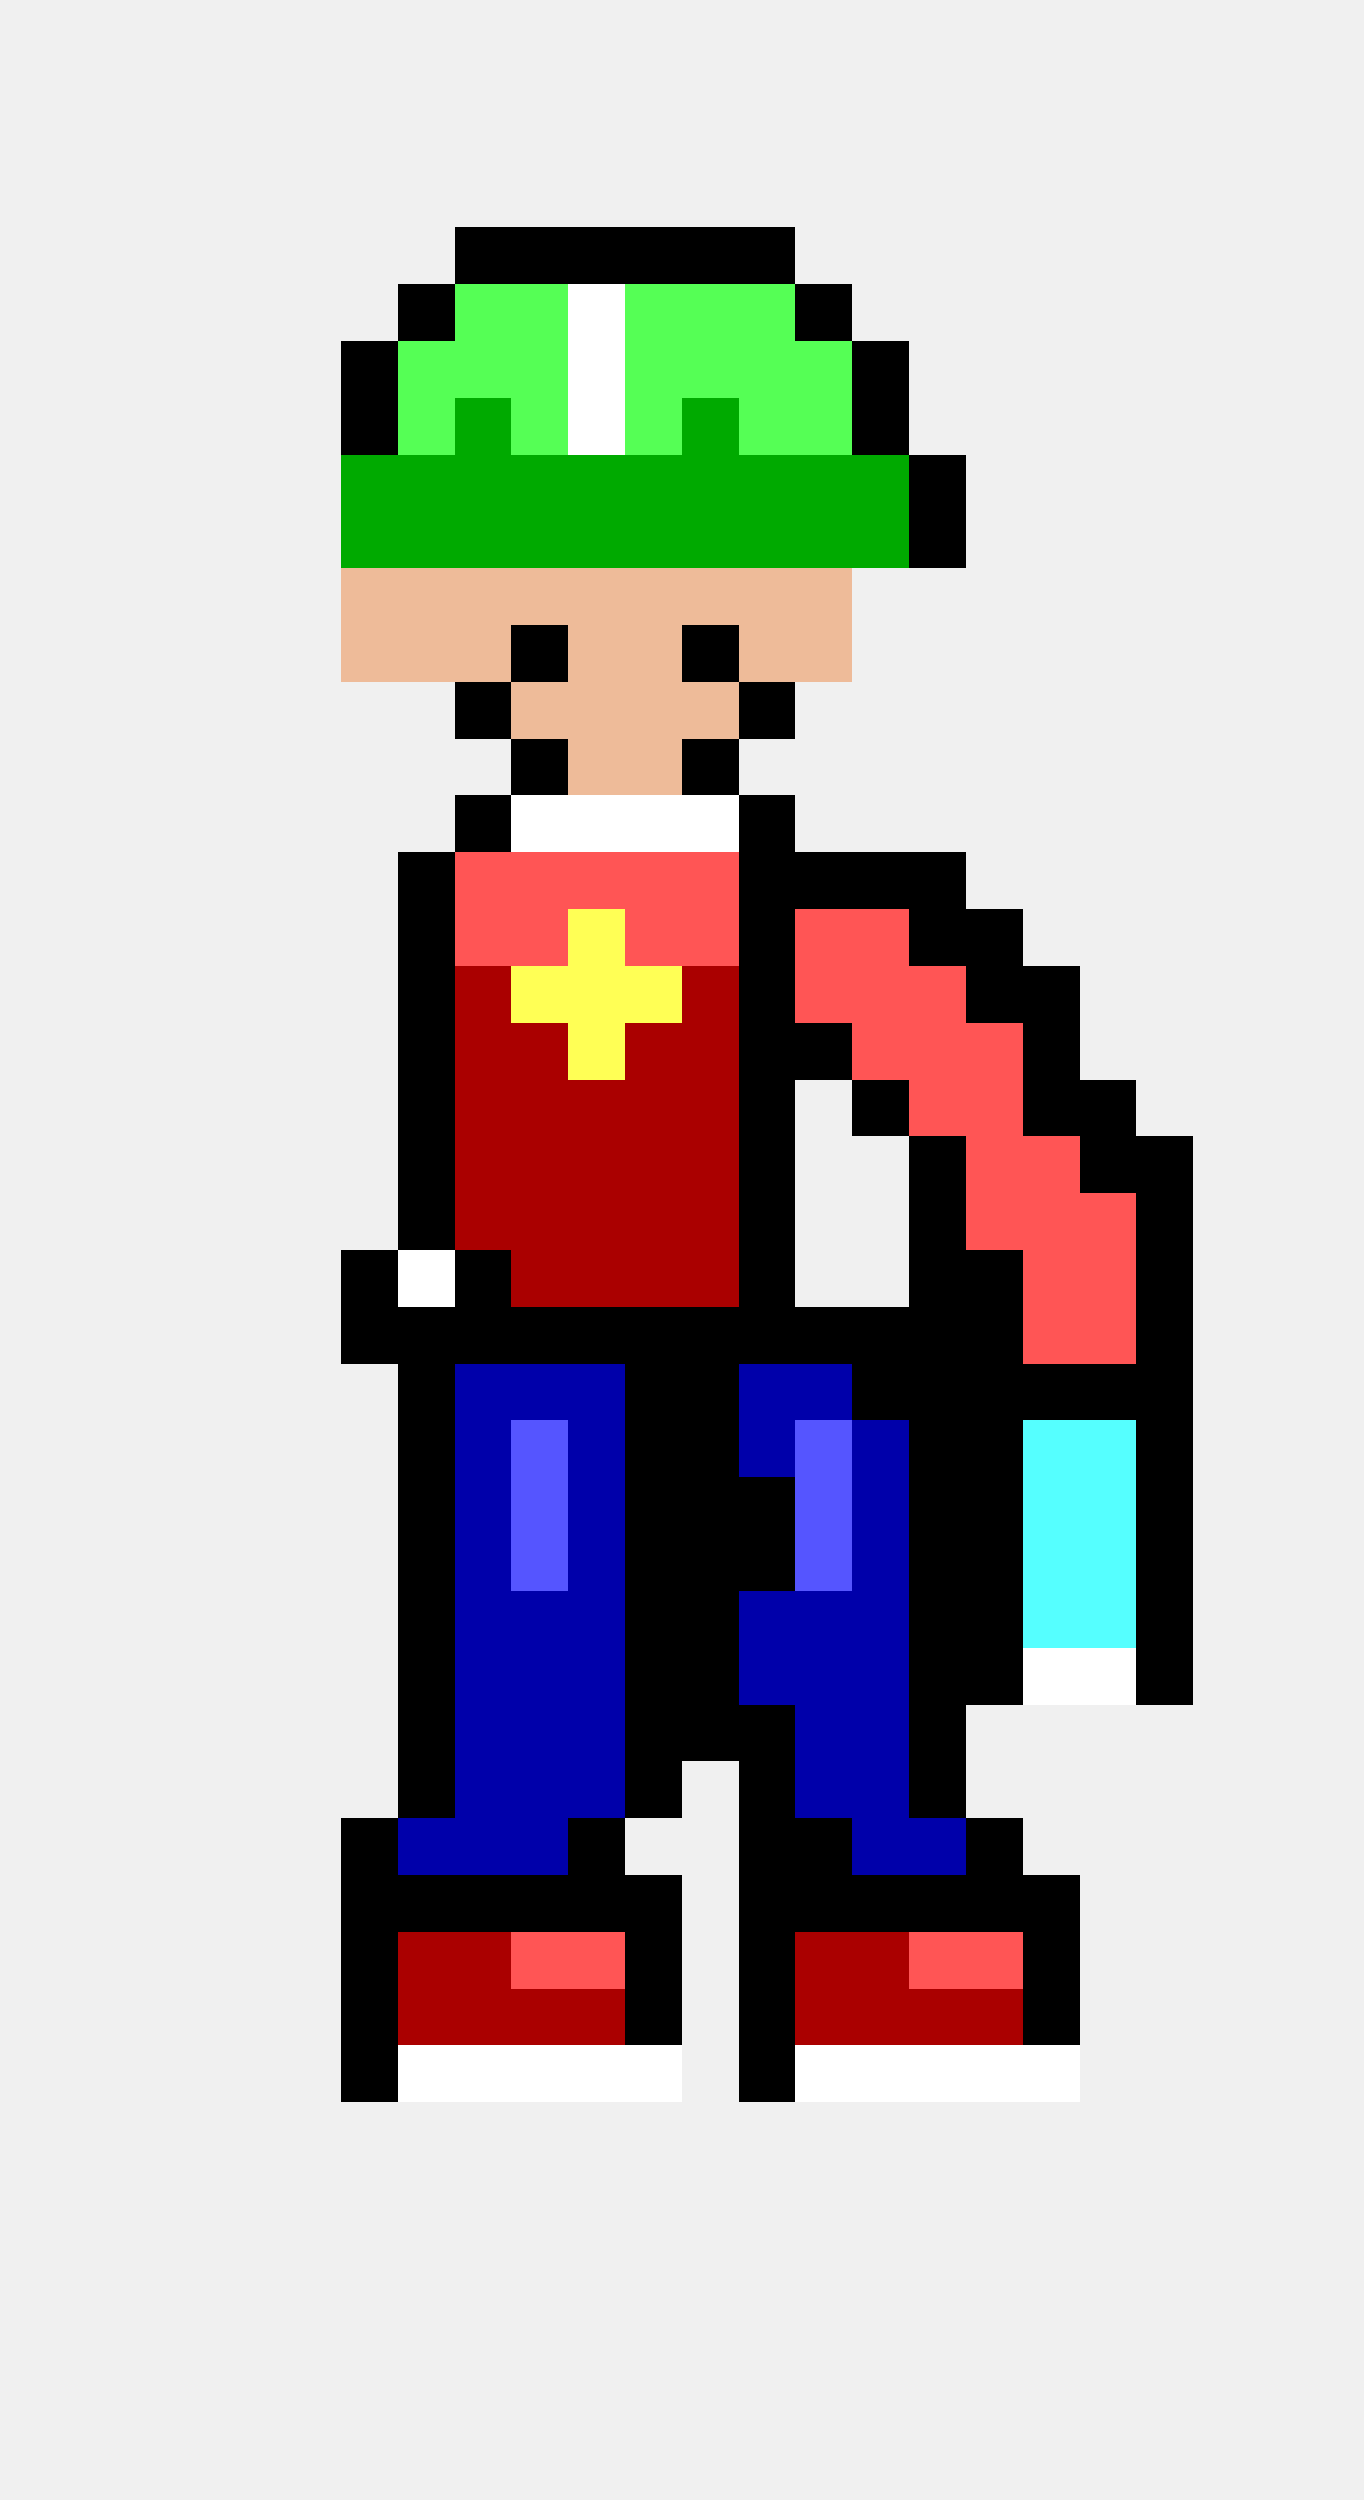
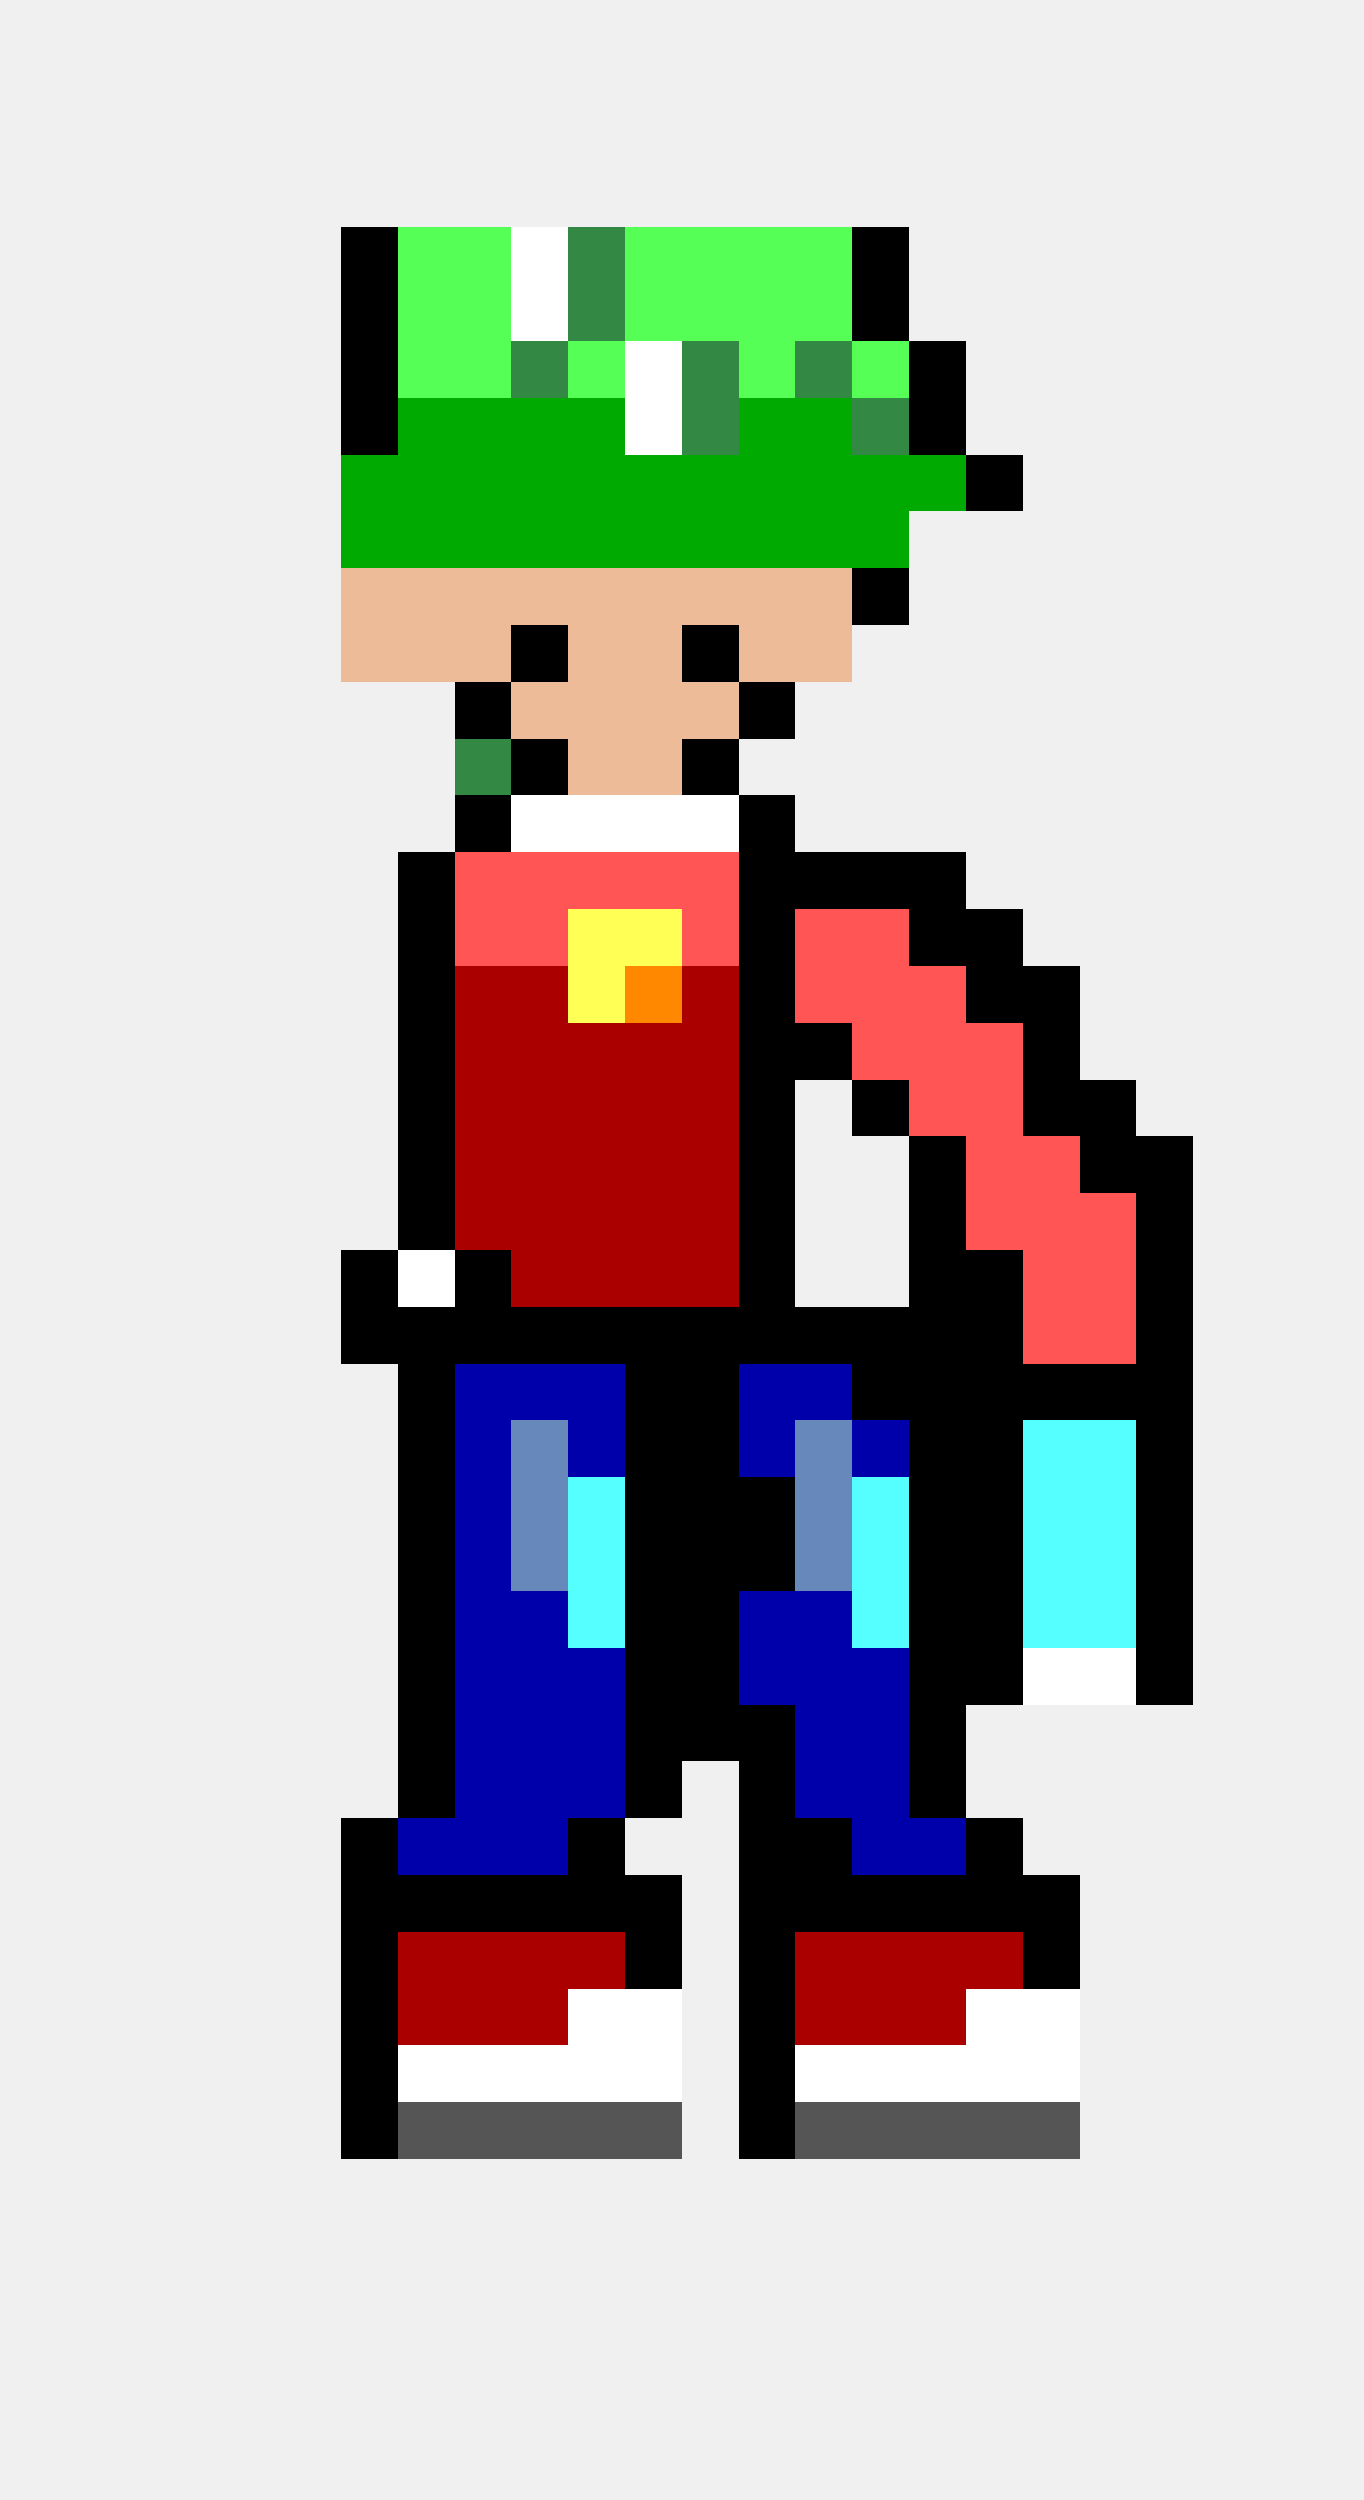
<svg xmlns="http://www.w3.org/2000/svg" width="24" height="44" viewBox="0 0 24 44" shape-rendering="crispEdges">
-   <rect x="8" y="4" width="1" height="1" fill="#000000" />
-   <rect x="9" y="4" width="1" height="1" fill="#000000" />
-   <rect x="10" y="4" width="1" height="1" fill="#000000" />
-   <rect x="11" y="4" width="1" height="1" fill="#000000" />
-   <rect x="12" y="4" width="1" height="1" fill="#000000" />
-   <rect x="13" y="4" width="1" height="1" fill="#000000" />
-   <rect x="7" y="5" width="1" height="1" fill="#000000" />
+   <rect x="6" y="4" width="1" height="1" fill="#000000" />
+   <rect x="7" y="4" width="1" height="1" fill="#55ff55" />
+   <rect x="8" y="4" width="1" height="1" fill="#55ff55" />
+   <rect x="9" y="4" width="1" height="1" fill="#ffffff" />
+   <rect x="10" y="4" width="1" height="1" fill="#338844" />
+   <rect x="11" y="4" width="1" height="1" fill="#55ff55" />
+   <rect x="12" y="4" width="1" height="1" fill="#55ff55" />
+   <rect x="13" y="4" width="1" height="1" fill="#55ff55" />
+   <rect x="14" y="4" width="1" height="1" fill="#55ff55" />
+   <rect x="15" y="4" width="1" height="1" fill="#000000" />
+   <rect x="6" y="5" width="1" height="1" fill="#000000" />
+   <rect x="7" y="5" width="1" height="1" fill="#55ff55" />
  <rect x="8" y="5" width="1" height="1" fill="#55ff55" />
-   <rect x="9" y="5" width="1" height="1" fill="#55ff55" />
-   <rect x="10" y="5" width="1" height="1" fill="#ffffff" />
+   <rect x="9" y="5" width="1" height="1" fill="#ffffff" />
+   <rect x="10" y="5" width="1" height="1" fill="#338844" />
  <rect x="11" y="5" width="1" height="1" fill="#55ff55" />
  <rect x="12" y="5" width="1" height="1" fill="#55ff55" />
  <rect x="13" y="5" width="1" height="1" fill="#55ff55" />
-   <rect x="14" y="5" width="1" height="1" fill="#000000" />
+   <rect x="14" y="5" width="1" height="1" fill="#55ff55" />
+   <rect x="15" y="5" width="1" height="1" fill="#000000" />
  <rect x="6" y="6" width="1" height="1" fill="#000000" />
  <rect x="7" y="6" width="1" height="1" fill="#55ff55" />
  <rect x="8" y="6" width="1" height="1" fill="#55ff55" />
-   <rect x="9" y="6" width="1" height="1" fill="#55ff55" />
-   <rect x="10" y="6" width="1" height="1" fill="#ffffff" />
-   <rect x="11" y="6" width="1" height="1" fill="#55ff55" />
-   <rect x="12" y="6" width="1" height="1" fill="#55ff55" />
+   <rect x="9" y="6" width="1" height="1" fill="#338844" />
+   <rect x="10" y="6" width="1" height="1" fill="#55ff55" />
+   <rect x="11" y="6" width="1" height="1" fill="#ffffff" />
+   <rect x="12" y="6" width="1" height="1" fill="#338844" />
  <rect x="13" y="6" width="1" height="1" fill="#55ff55" />
-   <rect x="14" y="6" width="1" height="1" fill="#55ff55" />
-   <rect x="15" y="6" width="1" height="1" fill="#000000" />
+   <rect x="14" y="6" width="1" height="1" fill="#338844" />
+   <rect x="15" y="6" width="1" height="1" fill="#55ff55" />
+   <rect x="16" y="6" width="1" height="1" fill="#000000" />
  <rect x="6" y="7" width="1" height="1" fill="#000000" />
-   <rect x="7" y="7" width="1" height="1" fill="#55ff55" />
+   <rect x="7" y="7" width="1" height="1" fill="#00aa00" />
  <rect x="8" y="7" width="1" height="1" fill="#00aa00" />
-   <rect x="9" y="7" width="1" height="1" fill="#55ff55" />
-   <rect x="10" y="7" width="1" height="1" fill="#ffffff" />
-   <rect x="11" y="7" width="1" height="1" fill="#55ff55" />
-   <rect x="12" y="7" width="1" height="1" fill="#00aa00" />
-   <rect x="13" y="7" width="1" height="1" fill="#55ff55" />
-   <rect x="14" y="7" width="1" height="1" fill="#55ff55" />
-   <rect x="15" y="7" width="1" height="1" fill="#000000" />
+   <rect x="9" y="7" width="1" height="1" fill="#00aa00" />
+   <rect x="10" y="7" width="1" height="1" fill="#00aa00" />
+   <rect x="11" y="7" width="1" height="1" fill="#ffffff" />
+   <rect x="12" y="7" width="1" height="1" fill="#338844" />
+   <rect x="13" y="7" width="1" height="1" fill="#00aa00" />
+   <rect x="14" y="7" width="1" height="1" fill="#00aa00" />
+   <rect x="15" y="7" width="1" height="1" fill="#338844" />
+   <rect x="16" y="7" width="1" height="1" fill="#000000" />
  <rect x="6" y="8" width="1" height="1" fill="#00aa00" />
  <rect x="7" y="8" width="1" height="1" fill="#00aa00" />
  <rect x="8" y="8" width="1" height="1" fill="#00aa00" />
  <rect x="9" y="8" width="1" height="1" fill="#00aa00" />
  <rect x="10" y="8" width="1" height="1" fill="#00aa00" />
  <rect x="11" y="8" width="1" height="1" fill="#00aa00" />
  <rect x="12" y="8" width="1" height="1" fill="#00aa00" />
  <rect x="13" y="8" width="1" height="1" fill="#00aa00" />
  <rect x="14" y="8" width="1" height="1" fill="#00aa00" />
  <rect x="15" y="8" width="1" height="1" fill="#00aa00" />
-   <rect x="16" y="8" width="1" height="1" fill="#000000" />
+   <rect x="16" y="8" width="1" height="1" fill="#00aa00" />
+   <rect x="17" y="8" width="1" height="1" fill="#000000" />
  <rect x="6" y="9" width="1" height="1" fill="#00aa00" />
  <rect x="7" y="9" width="1" height="1" fill="#00aa00" />
  <rect x="8" y="9" width="1" height="1" fill="#00aa00" />
  <rect x="9" y="9" width="1" height="1" fill="#00aa00" />
  <rect x="10" y="9" width="1" height="1" fill="#00aa00" />
  <rect x="11" y="9" width="1" height="1" fill="#00aa00" />
  <rect x="12" y="9" width="1" height="1" fill="#00aa00" />
  <rect x="13" y="9" width="1" height="1" fill="#00aa00" />
  <rect x="14" y="9" width="1" height="1" fill="#00aa00" />
  <rect x="15" y="9" width="1" height="1" fill="#00aa00" />
-   <rect x="16" y="9" width="1" height="1" fill="#000000" />
  <rect x="6" y="10" width="1" height="1" fill="#eebb99" />
  <rect x="7" y="10" width="1" height="1" fill="#eebb99" />
  <rect x="8" y="10" width="1" height="1" fill="#eebb99" />
  <rect x="9" y="10" width="1" height="1" fill="#eebb99" />
  <rect x="10" y="10" width="1" height="1" fill="#eebb99" />
  <rect x="11" y="10" width="1" height="1" fill="#eebb99" />
  <rect x="12" y="10" width="1" height="1" fill="#eebb99" />
  <rect x="13" y="10" width="1" height="1" fill="#eebb99" />
  <rect x="14" y="10" width="1" height="1" fill="#eebb99" />
+   <rect x="15" y="10" width="1" height="1" fill="#000000" />
  <rect x="6" y="11" width="1" height="1" fill="#eebb99" />
  <rect x="7" y="11" width="1" height="1" fill="#eebb99" />
  <rect x="8" y="11" width="1" height="1" fill="#eebb99" />
  <rect x="9" y="11" width="1" height="1" fill="#000000" />
  <rect x="10" y="11" width="1" height="1" fill="#eebb99" />
  <rect x="11" y="11" width="1" height="1" fill="#eebb99" />
  <rect x="12" y="11" width="1" height="1" fill="#000000" />
  <rect x="13" y="11" width="1" height="1" fill="#eebb99" />
  <rect x="14" y="11" width="1" height="1" fill="#eebb99" />
  <rect x="8" y="12" width="1" height="1" fill="#000000" />
  <rect x="9" y="12" width="1" height="1" fill="#eebb99" />
  <rect x="10" y="12" width="1" height="1" fill="#eebb99" />
  <rect x="11" y="12" width="1" height="1" fill="#eebb99" />
  <rect x="12" y="12" width="1" height="1" fill="#eebb99" />
  <rect x="13" y="12" width="1" height="1" fill="#000000" />
+   <rect x="8" y="13" width="1" height="1" fill="#338844" />
  <rect x="9" y="13" width="1" height="1" fill="#000000" />
  <rect x="10" y="13" width="1" height="1" fill="#eebb99" />
  <rect x="11" y="13" width="1" height="1" fill="#eebb99" />
  <rect x="12" y="13" width="1" height="1" fill="#000000" />
  <rect x="8" y="14" width="1" height="1" fill="#000000" />
  <rect x="9" y="14" width="1" height="1" fill="#ffffff" />
  <rect x="10" y="14" width="1" height="1" fill="#ffffff" />
  <rect x="11" y="14" width="1" height="1" fill="#ffffff" />
  <rect x="12" y="14" width="1" height="1" fill="#ffffff" />
  <rect x="13" y="14" width="1" height="1" fill="#000000" />
  <rect x="7" y="15" width="1" height="1" fill="#000000" />
  <rect x="8" y="15" width="1" height="1" fill="#ff5555" />
  <rect x="9" y="15" width="1" height="1" fill="#ff5555" />
  <rect x="10" y="15" width="1" height="1" fill="#ff5555" />
  <rect x="11" y="15" width="1" height="1" fill="#ff5555" />
  <rect x="12" y="15" width="1" height="1" fill="#ff5555" />
  <rect x="13" y="15" width="1" height="1" fill="#000000" />
  <rect x="14" y="15" width="1" height="1" fill="#000000" />
  <rect x="15" y="15" width="1" height="1" fill="#000000" />
  <rect x="16" y="15" width="1" height="1" fill="#000000" />
  <rect x="7" y="16" width="1" height="1" fill="#000000" />
  <rect x="8" y="16" width="1" height="1" fill="#ff5555" />
  <rect x="9" y="16" width="1" height="1" fill="#ff5555" />
  <rect x="10" y="16" width="1" height="1" fill="#ffff55" />
-   <rect x="11" y="16" width="1" height="1" fill="#ff5555" />
+   <rect x="11" y="16" width="1" height="1" fill="#ffff55" />
  <rect x="12" y="16" width="1" height="1" fill="#ff5555" />
  <rect x="13" y="16" width="1" height="1" fill="#000000" />
  <rect x="14" y="16" width="1" height="1" fill="#ff5555" />
  <rect x="15" y="16" width="1" height="1" fill="#ff5555" />
  <rect x="16" y="16" width="1" height="1" fill="#000000" />
  <rect x="17" y="16" width="1" height="1" fill="#000000" />
  <rect x="7" y="17" width="1" height="1" fill="#000000" />
  <rect x="8" y="17" width="1" height="1" fill="#aa0000" />
-   <rect x="9" y="17" width="1" height="1" fill="#ffff55" />
+   <rect x="9" y="17" width="1" height="1" fill="#aa0000" />
  <rect x="10" y="17" width="1" height="1" fill="#ffff55" />
-   <rect x="11" y="17" width="1" height="1" fill="#ffff55" />
+   <rect x="11" y="17" width="1" height="1" fill="#ff8800" />
  <rect x="12" y="17" width="1" height="1" fill="#aa0000" />
  <rect x="13" y="17" width="1" height="1" fill="#000000" />
  <rect x="14" y="17" width="1" height="1" fill="#ff5555" />
  <rect x="15" y="17" width="1" height="1" fill="#ff5555" />
  <rect x="16" y="17" width="1" height="1" fill="#ff5555" />
  <rect x="17" y="17" width="1" height="1" fill="#000000" />
  <rect x="18" y="17" width="1" height="1" fill="#000000" />
  <rect x="7" y="18" width="1" height="1" fill="#000000" />
  <rect x="8" y="18" width="1" height="1" fill="#aa0000" />
  <rect x="9" y="18" width="1" height="1" fill="#aa0000" />
-   <rect x="10" y="18" width="1" height="1" fill="#ffff55" />
+   <rect x="10" y="18" width="1" height="1" fill="#aa0000" />
  <rect x="11" y="18" width="1" height="1" fill="#aa0000" />
  <rect x="12" y="18" width="1" height="1" fill="#aa0000" />
  <rect x="13" y="18" width="1" height="1" fill="#000000" />
  <rect x="14" y="18" width="1" height="1" fill="#000000" />
  <rect x="15" y="18" width="1" height="1" fill="#ff5555" />
  <rect x="16" y="18" width="1" height="1" fill="#ff5555" />
  <rect x="17" y="18" width="1" height="1" fill="#ff5555" />
  <rect x="18" y="18" width="1" height="1" fill="#000000" />
  <rect x="7" y="19" width="1" height="1" fill="#000000" />
  <rect x="8" y="19" width="1" height="1" fill="#aa0000" />
  <rect x="9" y="19" width="1" height="1" fill="#aa0000" />
  <rect x="10" y="19" width="1" height="1" fill="#aa0000" />
  <rect x="11" y="19" width="1" height="1" fill="#aa0000" />
  <rect x="12" y="19" width="1" height="1" fill="#aa0000" />
  <rect x="13" y="19" width="1" height="1" fill="#000000" />
  <rect x="15" y="19" width="1" height="1" fill="#000000" />
  <rect x="16" y="19" width="1" height="1" fill="#ff5555" />
  <rect x="17" y="19" width="1" height="1" fill="#ff5555" />
  <rect x="18" y="19" width="1" height="1" fill="#000000" />
  <rect x="19" y="19" width="1" height="1" fill="#000000" />
  <rect x="7" y="20" width="1" height="1" fill="#000000" />
  <rect x="8" y="20" width="1" height="1" fill="#aa0000" />
  <rect x="9" y="20" width="1" height="1" fill="#aa0000" />
  <rect x="10" y="20" width="1" height="1" fill="#aa0000" />
  <rect x="11" y="20" width="1" height="1" fill="#aa0000" />
  <rect x="12" y="20" width="1" height="1" fill="#aa0000" />
  <rect x="13" y="20" width="1" height="1" fill="#000000" />
  <rect x="16" y="20" width="1" height="1" fill="#000000" />
  <rect x="17" y="20" width="1" height="1" fill="#ff5555" />
  <rect x="18" y="20" width="1" height="1" fill="#ff5555" />
  <rect x="19" y="20" width="1" height="1" fill="#000000" />
  <rect x="20" y="20" width="1" height="1" fill="#000000" />
  <rect x="7" y="21" width="1" height="1" fill="#000000" />
  <rect x="8" y="21" width="1" height="1" fill="#aa0000" />
  <rect x="9" y="21" width="1" height="1" fill="#aa0000" />
  <rect x="10" y="21" width="1" height="1" fill="#aa0000" />
  <rect x="11" y="21" width="1" height="1" fill="#aa0000" />
  <rect x="12" y="21" width="1" height="1" fill="#aa0000" />
  <rect x="13" y="21" width="1" height="1" fill="#000000" />
  <rect x="16" y="21" width="1" height="1" fill="#000000" />
  <rect x="17" y="21" width="1" height="1" fill="#ff5555" />
  <rect x="18" y="21" width="1" height="1" fill="#ff5555" />
  <rect x="19" y="21" width="1" height="1" fill="#ff5555" />
  <rect x="20" y="21" width="1" height="1" fill="#000000" />
  <rect x="6" y="22" width="1" height="1" fill="#000000" />
  <rect x="7" y="22" width="1" height="1" fill="#ffffff" />
  <rect x="8" y="22" width="1" height="1" fill="#000000" />
  <rect x="9" y="22" width="1" height="1" fill="#aa0000" />
  <rect x="10" y="22" width="1" height="1" fill="#aa0000" />
  <rect x="11" y="22" width="1" height="1" fill="#aa0000" />
  <rect x="12" y="22" width="1" height="1" fill="#aa0000" />
  <rect x="13" y="22" width="1" height="1" fill="#000000" />
  <rect x="16" y="22" width="1" height="1" fill="#000000" />
  <rect x="17" y="22" width="1" height="1" fill="#000000" />
  <rect x="18" y="22" width="1" height="1" fill="#ff5555" />
  <rect x="19" y="22" width="1" height="1" fill="#ff5555" />
  <rect x="20" y="22" width="1" height="1" fill="#000000" />
  <rect x="6" y="23" width="1" height="1" fill="#000000" />
  <rect x="7" y="23" width="1" height="1" fill="#000000" />
  <rect x="8" y="23" width="1" height="1" fill="#000000" />
  <rect x="9" y="23" width="1" height="1" fill="#000000" />
  <rect x="10" y="23" width="1" height="1" fill="#000000" />
  <rect x="11" y="23" width="1" height="1" fill="#000000" />
  <rect x="12" y="23" width="1" height="1" fill="#000000" />
  <rect x="13" y="23" width="1" height="1" fill="#000000" />
  <rect x="14" y="23" width="1" height="1" fill="#000000" />
  <rect x="15" y="23" width="1" height="1" fill="#000000" />
  <rect x="16" y="23" width="1" height="1" fill="#000000" />
  <rect x="17" y="23" width="1" height="1" fill="#000000" />
  <rect x="18" y="23" width="1" height="1" fill="#ff5555" />
  <rect x="19" y="23" width="1" height="1" fill="#ff5555" />
  <rect x="20" y="23" width="1" height="1" fill="#000000" />
  <rect x="7" y="24" width="1" height="1" fill="#000000" />
  <rect x="8" y="24" width="1" height="1" fill="#0000aa" />
  <rect x="9" y="24" width="1" height="1" fill="#0000aa" />
  <rect x="10" y="24" width="1" height="1" fill="#0000aa" />
  <rect x="11" y="24" width="1" height="1" fill="#000000" />
  <rect x="12" y="24" width="1" height="1" fill="#000000" />
  <rect x="13" y="24" width="1" height="1" fill="#0000aa" />
  <rect x="14" y="24" width="1" height="1" fill="#0000aa" />
  <rect x="15" y="24" width="1" height="1" fill="#000000" />
  <rect x="16" y="24" width="1" height="1" fill="#000000" />
  <rect x="17" y="24" width="1" height="1" fill="#000000" />
  <rect x="18" y="24" width="1" height="1" fill="#000000" />
  <rect x="19" y="24" width="1" height="1" fill="#000000" />
  <rect x="20" y="24" width="1" height="1" fill="#000000" />
  <rect x="7" y="25" width="1" height="1" fill="#000000" />
  <rect x="8" y="25" width="1" height="1" fill="#0000aa" />
-   <rect x="9" y="25" width="1" height="1" fill="#5555ff" />
+   <rect x="9" y="25" width="1" height="1" fill="#6688bb" />
  <rect x="10" y="25" width="1" height="1" fill="#0000aa" />
  <rect x="11" y="25" width="1" height="1" fill="#000000" />
  <rect x="12" y="25" width="1" height="1" fill="#000000" />
  <rect x="13" y="25" width="1" height="1" fill="#0000aa" />
-   <rect x="14" y="25" width="1" height="1" fill="#5555ff" />
+   <rect x="14" y="25" width="1" height="1" fill="#6688bb" />
  <rect x="15" y="25" width="1" height="1" fill="#0000aa" />
  <rect x="16" y="25" width="1" height="1" fill="#000000" />
  <rect x="17" y="25" width="1" height="1" fill="#000000" />
  <rect x="18" y="25" width="1" height="1" fill="#55ffff" />
  <rect x="19" y="25" width="1" height="1" fill="#55ffff" />
  <rect x="20" y="25" width="1" height="1" fill="#000000" />
  <rect x="7" y="26" width="1" height="1" fill="#000000" />
  <rect x="8" y="26" width="1" height="1" fill="#0000aa" />
-   <rect x="9" y="26" width="1" height="1" fill="#5555ff" />
-   <rect x="10" y="26" width="1" height="1" fill="#0000aa" />
+   <rect x="9" y="26" width="1" height="1" fill="#6688bb" />
+   <rect x="10" y="26" width="1" height="1" fill="#55ffff" />
  <rect x="11" y="26" width="1" height="1" fill="#000000" />
  <rect x="12" y="26" width="1" height="1" fill="#000000" />
  <rect x="13" y="26" width="1" height="1" fill="#000000" />
-   <rect x="14" y="26" width="1" height="1" fill="#5555ff" />
-   <rect x="15" y="26" width="1" height="1" fill="#0000aa" />
+   <rect x="14" y="26" width="1" height="1" fill="#6688bb" />
+   <rect x="15" y="26" width="1" height="1" fill="#55ffff" />
  <rect x="16" y="26" width="1" height="1" fill="#000000" />
  <rect x="17" y="26" width="1" height="1" fill="#000000" />
  <rect x="18" y="26" width="1" height="1" fill="#55ffff" />
  <rect x="19" y="26" width="1" height="1" fill="#55ffff" />
  <rect x="20" y="26" width="1" height="1" fill="#000000" />
  <rect x="7" y="27" width="1" height="1" fill="#000000" />
  <rect x="8" y="27" width="1" height="1" fill="#0000aa" />
-   <rect x="9" y="27" width="1" height="1" fill="#5555ff" />
-   <rect x="10" y="27" width="1" height="1" fill="#0000aa" />
+   <rect x="9" y="27" width="1" height="1" fill="#6688bb" />
+   <rect x="10" y="27" width="1" height="1" fill="#55ffff" />
  <rect x="11" y="27" width="1" height="1" fill="#000000" />
  <rect x="12" y="27" width="1" height="1" fill="#000000" />
  <rect x="13" y="27" width="1" height="1" fill="#000000" />
-   <rect x="14" y="27" width="1" height="1" fill="#5555ff" />
-   <rect x="15" y="27" width="1" height="1" fill="#0000aa" />
+   <rect x="14" y="27" width="1" height="1" fill="#6688bb" />
+   <rect x="15" y="27" width="1" height="1" fill="#55ffff" />
  <rect x="16" y="27" width="1" height="1" fill="#000000" />
  <rect x="17" y="27" width="1" height="1" fill="#000000" />
  <rect x="18" y="27" width="1" height="1" fill="#55ffff" />
  <rect x="19" y="27" width="1" height="1" fill="#55ffff" />
  <rect x="20" y="27" width="1" height="1" fill="#000000" />
  <rect x="7" y="28" width="1" height="1" fill="#000000" />
  <rect x="8" y="28" width="1" height="1" fill="#0000aa" />
  <rect x="9" y="28" width="1" height="1" fill="#0000aa" />
-   <rect x="10" y="28" width="1" height="1" fill="#0000aa" />
+   <rect x="10" y="28" width="1" height="1" fill="#55ffff" />
  <rect x="11" y="28" width="1" height="1" fill="#000000" />
  <rect x="12" y="28" width="1" height="1" fill="#000000" />
  <rect x="13" y="28" width="1" height="1" fill="#0000aa" />
  <rect x="14" y="28" width="1" height="1" fill="#0000aa" />
-   <rect x="15" y="28" width="1" height="1" fill="#0000aa" />
+   <rect x="15" y="28" width="1" height="1" fill="#55ffff" />
  <rect x="16" y="28" width="1" height="1" fill="#000000" />
  <rect x="17" y="28" width="1" height="1" fill="#000000" />
  <rect x="18" y="28" width="1" height="1" fill="#55ffff" />
  <rect x="19" y="28" width="1" height="1" fill="#55ffff" />
  <rect x="20" y="28" width="1" height="1" fill="#000000" />
  <rect x="7" y="29" width="1" height="1" fill="#000000" />
  <rect x="8" y="29" width="1" height="1" fill="#0000aa" />
  <rect x="9" y="29" width="1" height="1" fill="#0000aa" />
  <rect x="10" y="29" width="1" height="1" fill="#0000aa" />
  <rect x="11" y="29" width="1" height="1" fill="#000000" />
  <rect x="12" y="29" width="1" height="1" fill="#000000" />
  <rect x="13" y="29" width="1" height="1" fill="#0000aa" />
  <rect x="14" y="29" width="1" height="1" fill="#0000aa" />
  <rect x="15" y="29" width="1" height="1" fill="#0000aa" />
  <rect x="16" y="29" width="1" height="1" fill="#000000" />
  <rect x="17" y="29" width="1" height="1" fill="#000000" />
  <rect x="18" y="29" width="1" height="1" fill="#ffffff" />
  <rect x="19" y="29" width="1" height="1" fill="#ffffff" />
  <rect x="20" y="29" width="1" height="1" fill="#000000" />
  <rect x="7" y="30" width="1" height="1" fill="#000000" />
  <rect x="8" y="30" width="1" height="1" fill="#0000aa" />
  <rect x="9" y="30" width="1" height="1" fill="#0000aa" />
  <rect x="10" y="30" width="1" height="1" fill="#0000aa" />
  <rect x="11" y="30" width="1" height="1" fill="#000000" />
  <rect x="12" y="30" width="1" height="1" fill="#000000" />
  <rect x="13" y="30" width="1" height="1" fill="#000000" />
  <rect x="14" y="30" width="1" height="1" fill="#0000aa" />
  <rect x="15" y="30" width="1" height="1" fill="#0000aa" />
  <rect x="16" y="30" width="1" height="1" fill="#000000" />
  <rect x="7" y="31" width="1" height="1" fill="#000000" />
  <rect x="8" y="31" width="1" height="1" fill="#0000aa" />
  <rect x="9" y="31" width="1" height="1" fill="#0000aa" />
  <rect x="10" y="31" width="1" height="1" fill="#0000aa" />
  <rect x="11" y="31" width="1" height="1" fill="#000000" />
  <rect x="13" y="31" width="1" height="1" fill="#000000" />
  <rect x="14" y="31" width="1" height="1" fill="#0000aa" />
  <rect x="15" y="31" width="1" height="1" fill="#0000aa" />
  <rect x="16" y="31" width="1" height="1" fill="#000000" />
  <rect x="6" y="32" width="1" height="1" fill="#000000" />
  <rect x="7" y="32" width="1" height="1" fill="#0000aa" />
  <rect x="8" y="32" width="1" height="1" fill="#0000aa" />
  <rect x="9" y="32" width="1" height="1" fill="#0000aa" />
  <rect x="10" y="32" width="1" height="1" fill="#000000" />
  <rect x="13" y="32" width="1" height="1" fill="#000000" />
  <rect x="14" y="32" width="1" height="1" fill="#000000" />
  <rect x="15" y="32" width="1" height="1" fill="#0000aa" />
  <rect x="16" y="32" width="1" height="1" fill="#0000aa" />
  <rect x="17" y="32" width="1" height="1" fill="#000000" />
  <rect x="6" y="33" width="1" height="1" fill="#000000" />
  <rect x="7" y="33" width="1" height="1" fill="#000000" />
  <rect x="8" y="33" width="1" height="1" fill="#000000" />
  <rect x="9" y="33" width="1" height="1" fill="#000000" />
  <rect x="10" y="33" width="1" height="1" fill="#000000" />
  <rect x="11" y="33" width="1" height="1" fill="#000000" />
  <rect x="13" y="33" width="1" height="1" fill="#000000" />
  <rect x="14" y="33" width="1" height="1" fill="#000000" />
  <rect x="15" y="33" width="1" height="1" fill="#000000" />
  <rect x="16" y="33" width="1" height="1" fill="#000000" />
  <rect x="17" y="33" width="1" height="1" fill="#000000" />
  <rect x="18" y="33" width="1" height="1" fill="#000000" />
  <rect x="6" y="34" width="1" height="1" fill="#000000" />
  <rect x="7" y="34" width="1" height="1" fill="#aa0000" />
  <rect x="8" y="34" width="1" height="1" fill="#aa0000" />
-   <rect x="9" y="34" width="1" height="1" fill="#ff5555" />
-   <rect x="10" y="34" width="1" height="1" fill="#ff5555" />
+   <rect x="9" y="34" width="1" height="1" fill="#aa0000" />
+   <rect x="10" y="34" width="1" height="1" fill="#aa0000" />
  <rect x="11" y="34" width="1" height="1" fill="#000000" />
  <rect x="13" y="34" width="1" height="1" fill="#000000" />
  <rect x="14" y="34" width="1" height="1" fill="#aa0000" />
  <rect x="15" y="34" width="1" height="1" fill="#aa0000" />
-   <rect x="16" y="34" width="1" height="1" fill="#ff5555" />
-   <rect x="17" y="34" width="1" height="1" fill="#ff5555" />
+   <rect x="16" y="34" width="1" height="1" fill="#aa0000" />
+   <rect x="17" y="34" width="1" height="1" fill="#aa0000" />
  <rect x="18" y="34" width="1" height="1" fill="#000000" />
  <rect x="6" y="35" width="1" height="1" fill="#000000" />
  <rect x="7" y="35" width="1" height="1" fill="#aa0000" />
  <rect x="8" y="35" width="1" height="1" fill="#aa0000" />
  <rect x="9" y="35" width="1" height="1" fill="#aa0000" />
-   <rect x="10" y="35" width="1" height="1" fill="#aa0000" />
-   <rect x="11" y="35" width="1" height="1" fill="#000000" />
+   <rect x="10" y="35" width="1" height="1" fill="#ffffff" />
+   <rect x="11" y="35" width="1" height="1" fill="#ffffff" />
  <rect x="13" y="35" width="1" height="1" fill="#000000" />
  <rect x="14" y="35" width="1" height="1" fill="#aa0000" />
  <rect x="15" y="35" width="1" height="1" fill="#aa0000" />
  <rect x="16" y="35" width="1" height="1" fill="#aa0000" />
-   <rect x="17" y="35" width="1" height="1" fill="#aa0000" />
-   <rect x="18" y="35" width="1" height="1" fill="#000000" />
+   <rect x="17" y="35" width="1" height="1" fill="#ffffff" />
+   <rect x="18" y="35" width="1" height="1" fill="#ffffff" />
  <rect x="6" y="36" width="1" height="1" fill="#000000" />
  <rect x="7" y="36" width="1" height="1" fill="#ffffff" />
  <rect x="8" y="36" width="1" height="1" fill="#ffffff" />
  <rect x="9" y="36" width="1" height="1" fill="#ffffff" />
  <rect x="10" y="36" width="1" height="1" fill="#ffffff" />
  <rect x="11" y="36" width="1" height="1" fill="#ffffff" />
  <rect x="13" y="36" width="1" height="1" fill="#000000" />
  <rect x="14" y="36" width="1" height="1" fill="#ffffff" />
  <rect x="15" y="36" width="1" height="1" fill="#ffffff" />
  <rect x="16" y="36" width="1" height="1" fill="#ffffff" />
  <rect x="17" y="36" width="1" height="1" fill="#ffffff" />
  <rect x="18" y="36" width="1" height="1" fill="#ffffff" />
+   <rect x="6" y="37" width="1" height="1" fill="#000000" />
+   <rect x="7" y="37" width="1" height="1" fill="#555555" />
+   <rect x="8" y="37" width="1" height="1" fill="#555555" />
+   <rect x="9" y="37" width="1" height="1" fill="#555555" />
+   <rect x="10" y="37" width="1" height="1" fill="#555555" />
+   <rect x="11" y="37" width="1" height="1" fill="#555555" />
+   <rect x="13" y="37" width="1" height="1" fill="#000000" />
+   <rect x="14" y="37" width="1" height="1" fill="#555555" />
+   <rect x="15" y="37" width="1" height="1" fill="#555555" />
+   <rect x="16" y="37" width="1" height="1" fill="#555555" />
+   <rect x="17" y="37" width="1" height="1" fill="#555555" />
+   <rect x="18" y="37" width="1" height="1" fill="#555555" />
</svg>
